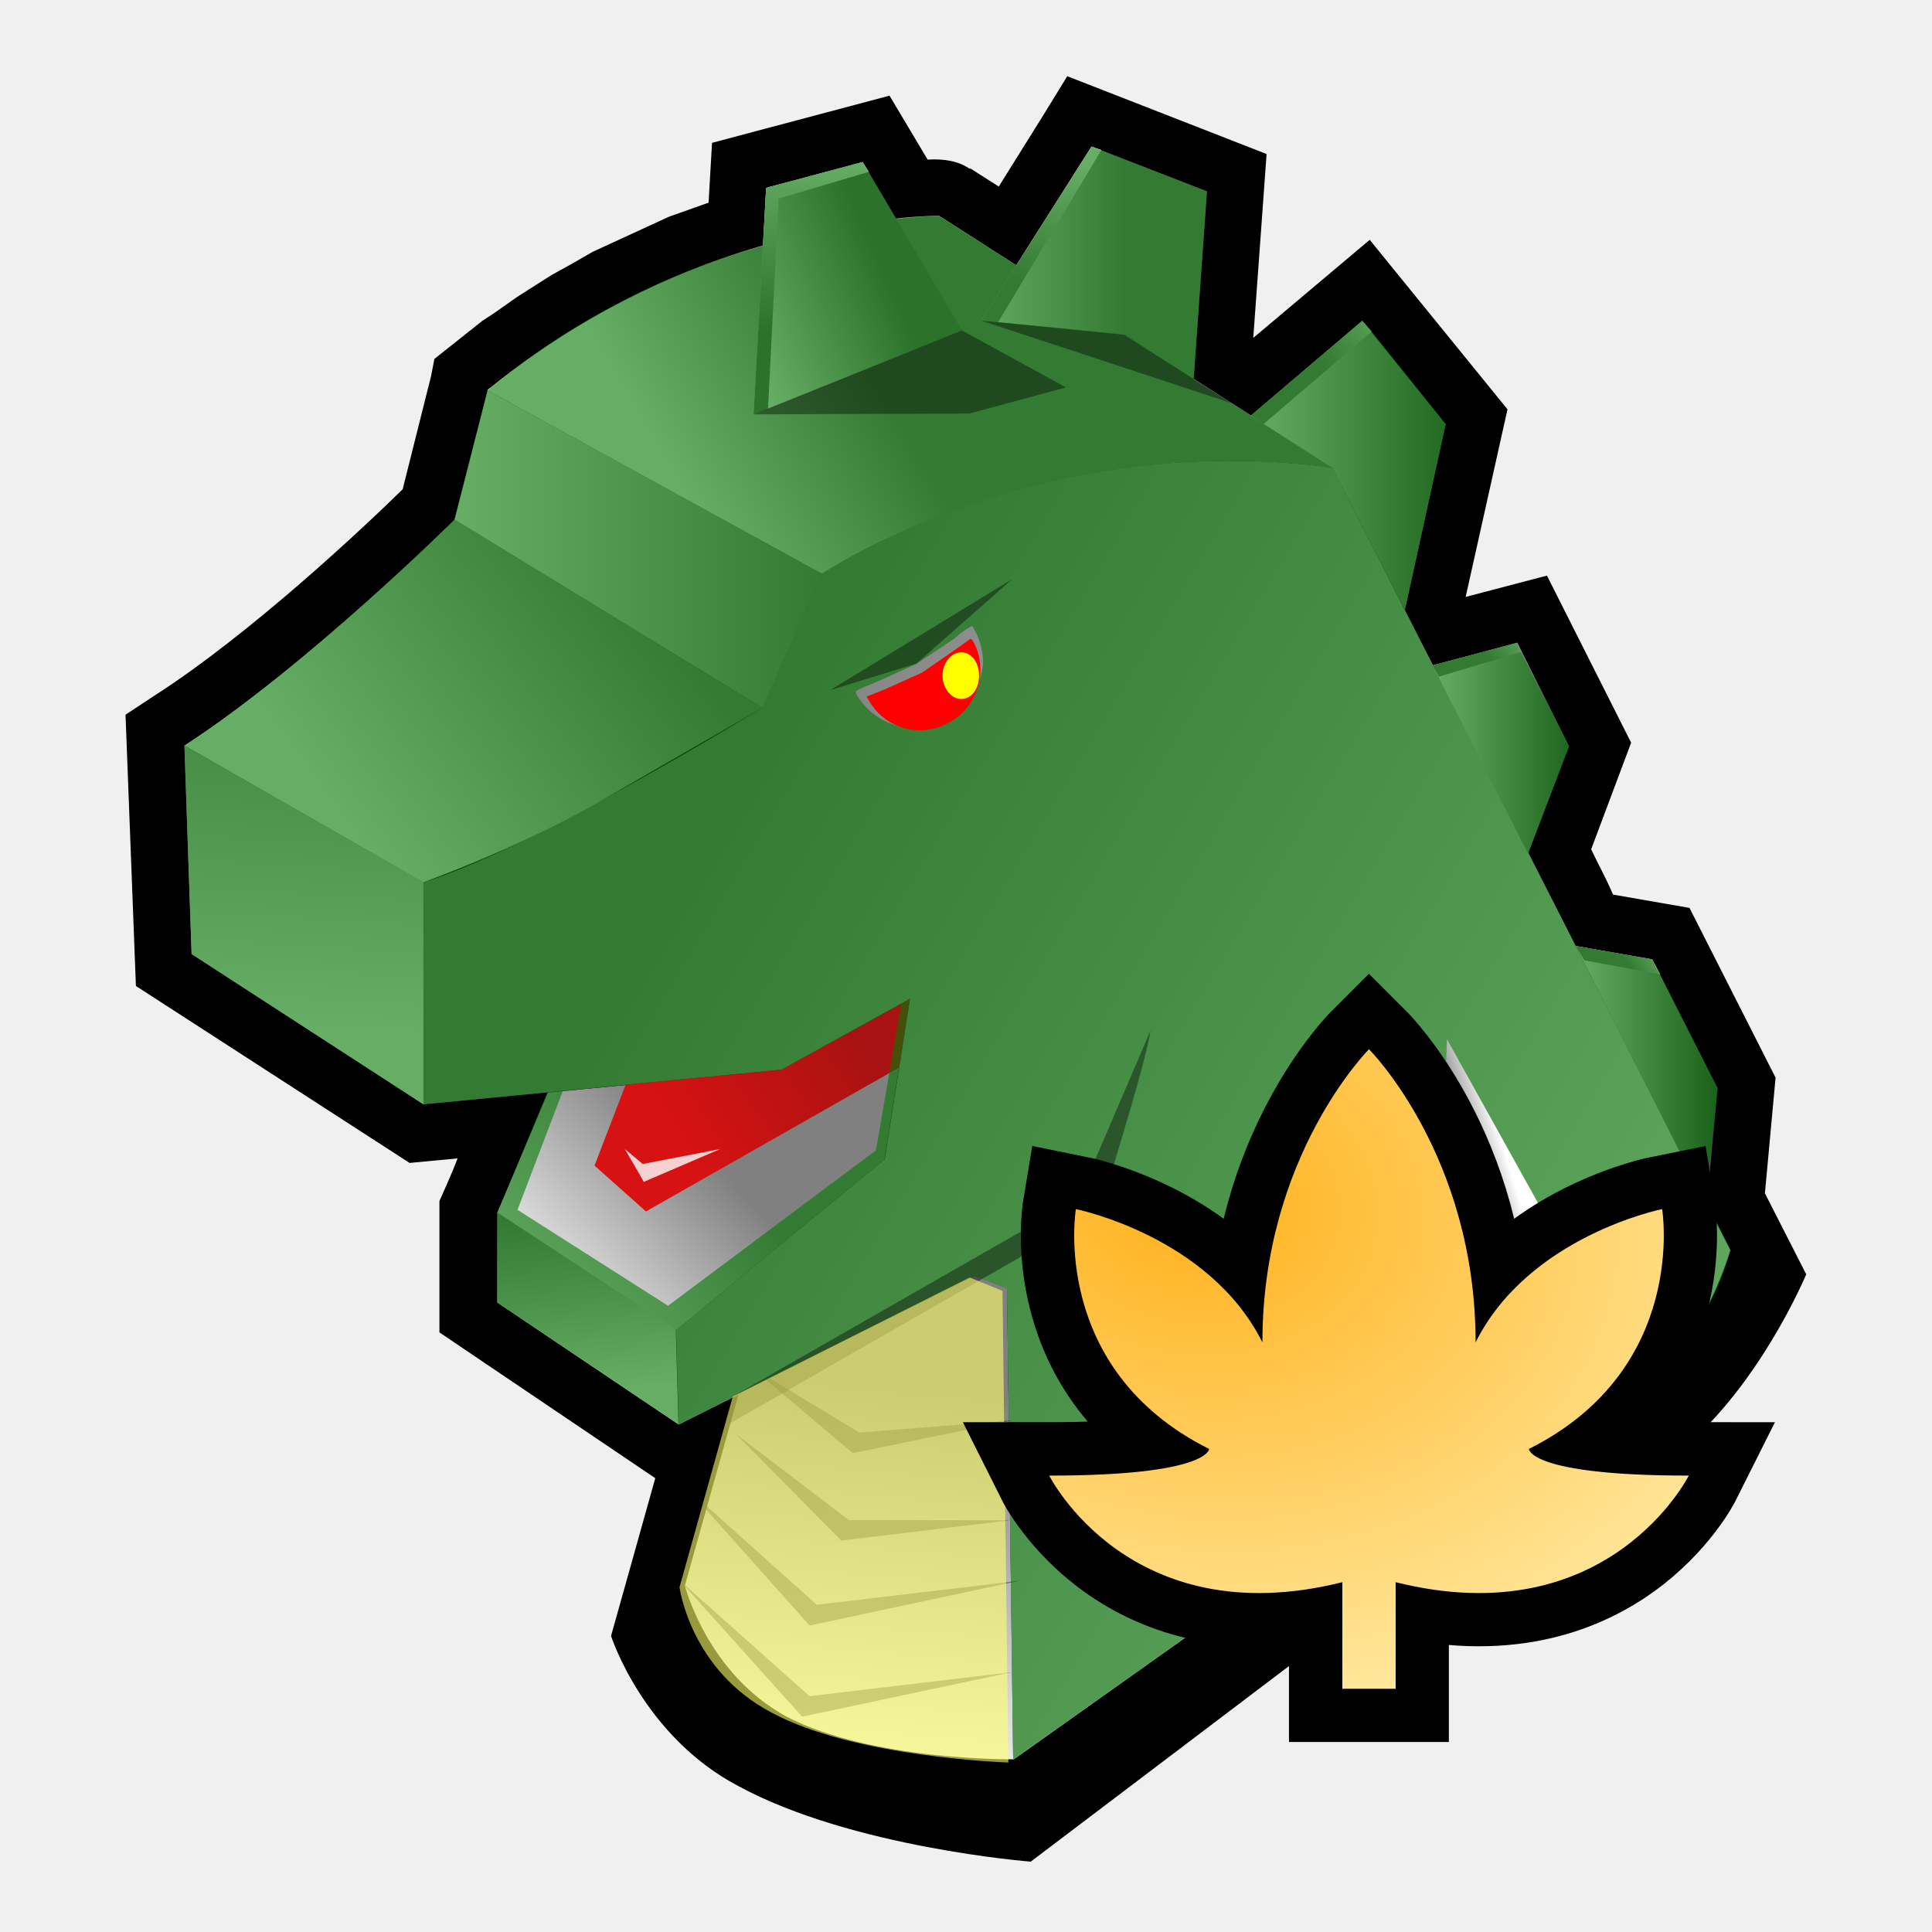
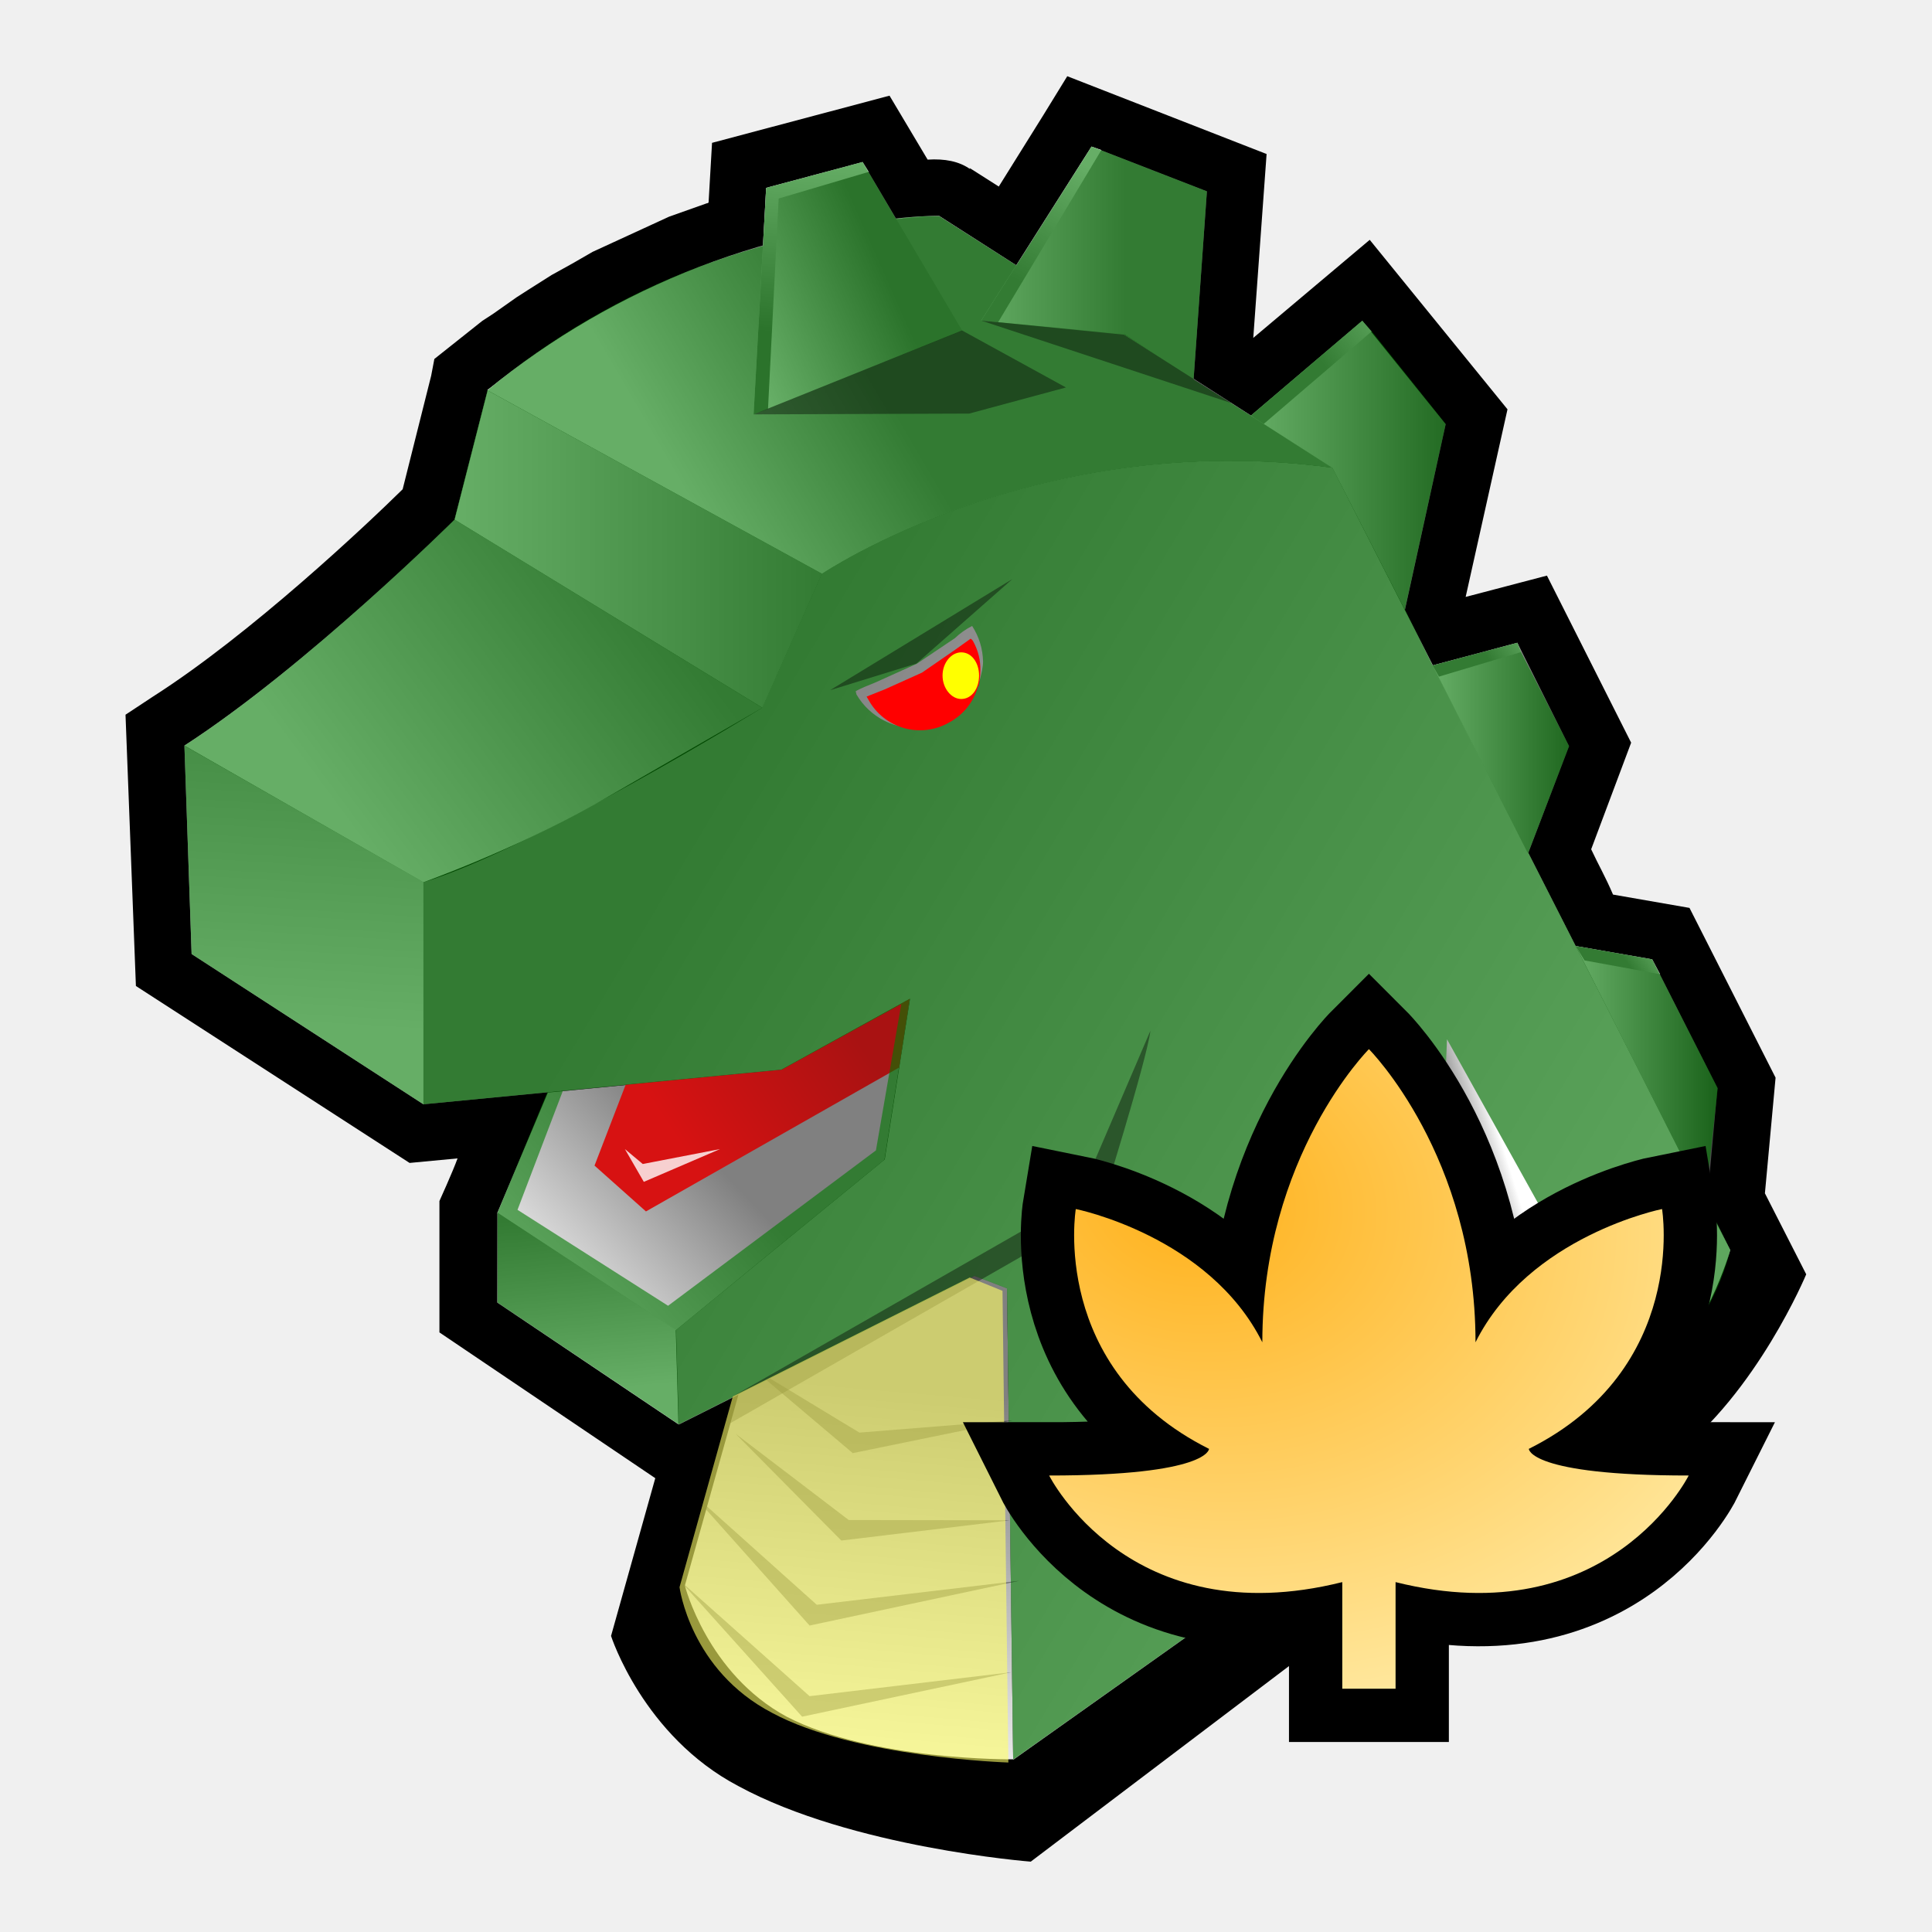
<svg xmlns="http://www.w3.org/2000/svg" xmlns:xlink="http://www.w3.org/1999/xlink" viewBox="0 0 725 725">
+   <defs />
  <linearGradient id="a" gradientUnits="userSpaceOnUse">
    <stop offset="0" stop-color="#fff" />
    <stop offset="1" stop-color="gray" />
  </linearGradient>
  <linearGradient id="b" gradientUnits="userSpaceOnUse">
    <stop offset="0" stop-color="#fff" />
    <stop offset="1" stop-color="#6b6b6b" />
  </linearGradient>
  <linearGradient id="c" x1="245" x2="245" y1="365" y2="365" xlink:href="#a" />
  <linearGradient id="d" x1="680" x2="262" y1="561" y2="311" xlink:href="#a" />
  <linearGradient id="e" x1="183" x2="500" y1="148" y2="148" xlink:href="#a" />
  <linearGradient id="f" x1="267" x2="339" y1="202" y2="160" xlink:href="#a" />
  <linearGradient id="g" x1="127" x2="241" y1="305" y2="221" xlink:href="#a" />
  <linearGradient id="h" x1="171" x2="308" y1="206" y2="206" xlink:href="#a" />
  <linearGradient id="i" x1="112" x2="122" y1="385" y2="220" xlink:href="#a" />
  <linearGradient id="j" x1="275" x2="329" y1="119" y2="95" xlink:href="#b" />
  <linearGradient id="k" x1="364" x2="422" y1="99" y2="99" xlink:href="#a" />
  <linearGradient id="l" x1="469" x2="543" y1="175" y2="175" gradientUnits="userSpaceOnUse">
    <stop offset="0" stop-color="#fff" />
    <stop offset="1" stop-color="#575757" />
  </linearGradient>
  <linearGradient id="m" x1="194" x2="262" y1="495" y2="430" xlink:href="#a" />
  <linearGradient id="n" x1="223" x2="217" y1="522" y2="456" xlink:href="#a" />
  <linearGradient id="o" x1="314" x2="328" y1="685" y2="521" xlink:href="#a" />
  <linearGradient id="p" x1="538" x2="589" y1="281" y2="281" gradientUnits="userSpaceOnUse">
    <stop offset="0" stop-color="#fff" />
    <stop offset="1" stop-color="#4f4f4f" />
  </linearGradient>
  <linearGradient id="q" x1="591" x2="645" y1="404" y2="404" gradientUnits="userSpaceOnUse">
    <stop offset="0" stop-color="#fff" />
    <stop offset="1" stop-color="#404040" />
  </linearGradient>
  <linearGradient id="r" x1="317" x2="253" y1="383" y2="426" gradientUnits="userSpaceOnUse">
    <stop offset="0" stop-color="#a91212" />
    <stop offset="1" stop-color="#d71212" />
  </linearGradient>
  <linearGradient id="s" x1="308" x2="302" y1="59" y2="126" xlink:href="#b" />
  <linearGradient id="t" x1="406" x2="382" y1="61" y2="105" xlink:href="#a" />
  <linearGradient id="u" x1="525" x2="497" y1="117" y2="137" xlink:href="#a" />
  <linearGradient id="v" x1="573" x2="557" y1="234" y2="245" xlink:href="#a" />
  <linearGradient id="w" x1="620" x2="609" y1="351" y2="359" xlink:href="#a" />
  <linearGradient id="x" x1="574" x2="545" y1="462" y2="471" gradientUnits="userSpaceOnUse">
    <stop offset="0" stop-color="#fff" />
    <stop offset="1" />
  </linearGradient>
  <radialGradient id="y" cx="0" cy="0" r="640" gradientTransform="matrix(.0874 -.379 .4747 .1095 445.7 449.7)" gradientUnits="userSpaceOnUse">
    <stop offset="0" stop-color="#ffb11b" />
    <stop offset="1" stop-color="#fff9c7" />
  </radialGradient>
  <path d="M391.4 43.4L374.8 70l-11-7 .3.5c-4.2-3-9.6-4-16-3.6l-14.3-24-66.6 17.7-1.3 22.4c-.3.3-.7.3-.7.3a1761.2 1761.2 0 01-14.1 5l-28.7 13.2a512 512 0 01-15.4 8.7l-9 5.7-4.2 2.7-8.8 6.2-4 2.6-18 14.3-1.2 6.3-10.7 42.6c-13.2 13-57 54.4-93.7 77.8l-10.3 6.8L51 370l102.7 66.4 18-1.7c-1.8 5-6.8 16-6.8 16V500l81 54.7-16.6 59.2s12 37.5 47.7 56.3c42.7 23.2 109.8 28.4 109.8 28.4l169.4-128.3s42-1.4 71.4-23.6c31.7-24 50.2-68.5 50.2-68.5l-15.5-30.4 4-43.4-32.3-63.7-28.7-5c-3-7-5.3-10.8-8.2-17l15-40-31.6-62.7-30.5 8 15.7-70.4L514 90l-43.7 36.8 5-69-74.8-29.2z" />
  <path fill="url(#c)" d="M244.7 365.4l.3-.4z" />
  <path fill="url(#d)" d="M536.2 549.7s50.5-9.5 83.7-32.8c20-14.5 29.4-47.8 29.4-47.8L500 175.5c-110.6-15-191.6 39.8-191.6 39.8L286 265.6s-86.3 53.2-127.2 65.5v83.3l134.5-13 48.2-26.6-9.5 60.3-78.3 64 1 35.5 111-55.7 12.2 4.7 2.3 176.8z" />
  <path fill="url(#e)" d="M308.4 215.3s81-54.8 191.6-39.8L352.4 81s-80.4-1.8-169.5 65.4z" />
  <path fill="url(#f)" d="M308.4 215.3s81-54.8 191.6-39.8L352.4 81a291 291 0 00-169.5 65.4z" />
  <path fill="url(#g)" d="M69.2 279.8l89.6 51.3s33-11.7 64.3-29.2l63-36.3L170.6 195s-55.4 55-101.4 84.8z" />
  <path fill="url(#h)" d="M183 146.5l125.5 68.8-22.4 50.3L170.6 195z" />
  <path fill="url(#i)" d="M69.2 279.8l2.7 78.2 87 56.4V331z" />
  <path fill="url(#j)" d="M282.8 155.5l78.3-31.4-37.4-63.3-36.2 9.7z" />
  <path fill="url(#k)" d="M368.2 120.3L409.6 55l43.3 16.8-5 70.6-26-17z" />
  <path fill="url(#l)" d="M469.4 156l41.8-35.6 31.3 38.8-15.3 69.7-27.2-53.3z" />
  <path fill="url(#m)" d="M205.6 410l-19 45.2 67 44 78.3-64 9.5-60.3-48.2 26.6z" />
  <path fill="url(#n)" d="M186.6 488.8V455l67 44 1 35.5z" />
  <path fill="url(#o)" d="M277.2 523L257 595s8.3 33 38.2 49.2c32 16.6 85 16 85 16l-2.3-176.8-12.2-4.7z" />
  <path fill="url(#p)" d="M537.6 249.7l31.8-8.5 19.4 38.8-15.4 40.3z" />
  <path fill="url(#q)" d="M620 360l-28.7-5 49.2 97.3 4-44z" />
  <path fill="url(#r)" d="M234.8 407l-11.7 30.4 19.3 17.2 95-54 4-25.8-48.2 26.6z" />
  <path fill="url(#s)" d="M282.8 155.5l4.7-85 36.2-9.7 2.3 3.7-33.8 10-4 79z" />
  <path fill="url(#t)" d="M368.2 120.3l6.3.7 38.8-64.7-3.7-1.3z" />
  <path fill="url(#u)" d="M469.4 156l41.8-35.6 3.5 4-40.5 34.7z" />
  <path fill="url(#v)" d="M537.6 249.7l31.8-8.5 1.4 3.5-30.8 9.2z" />
  <path fill="url(#w)" d="M591.3 355l28.7 5 3 5.6-28.4-5.2z" />
  <path fill="#007900" fill-opacity=".6" d="M640 450.2l4.6-41.8L620 360l-28.7-5-17.8-35 15.3-40-18-35.3-1.4-3.5-31.8 8.5-10.4-21 15.3-69.6-27.8-34.8-3.5-4-41.8 35.6 1.5 1-23-14.5 5-70.6L409.6 55l-28.2 44.6-29-18.5s-6-.3-16.2 1l-12.5-21.3-36.2 9.7-1.2 21.8a277.2 277.2 0 00-103.4 54.2L170.5 195s-55.3 55-101.3 84.8l2.7 78.2 87 56.4 46.5-4.5-18.7 45.2v33.7l68 45.7 111-55.7 12.2 4.7 2.3 176.8 156-110.6s50.3-9 78.8-29.6a91.9 91.9 0 0034.3-51zm-311.3-18.5l-78 58.3-56.5-36 17-44.6 82.2-8 44.8-24.6zm39-176.7a25.4 25.4 0 01-46.3 5.6l-.3-1.2c1.6-1 4.7-2.2 7.4-3.3l15.5-7 14.3-9.6a26.8 26.8 0 016.5-4.6 25.4 25.4 0 014.1 13.4c0 2-.6 4.4-1.2 6.8z" />
  <path fill="red" d="M367 257.6a22 22 0 01-10.8 13.5 22 22 0 01-30.3-8.5l-.7-1.2 6.8-2.7 14-6.3 12.6-8.7 5.6-4c.6.2 1 1 1 1a21.4 21.4 0 012.7 10.8 28.4 28.4 0 01-.7 6.1z" />
  <g fill-opacity=".4">
    <path d="M275 524l129.7-74.2 27-63c-1.3 11-19.2 68-19.2 68l-142.7 81.7zm7.8-368.5L361 124l39 21.4-36.3 9.8zm85.4-35.2l94 31-40.4-25.7z" />
    <path d="M287.5 517.8l1.5-.5 33.5 20.3L380 533l-60 12.3zM276 538l42.5 32.4 60.5.1-63.3 7.6zm-17.5 21.2l48 43 76-9-78.7 16.8zm-3.3 34l48.6 43.3 75.8-9-78.6 16.7z" />
  </g>
  <path fill="url(#x)" d="M543 390l76.8 138.2-83.4 21.8z" />
  <path fill-opacity=".4" d="M311.5 259l32.4-10 36-31.7z" />
  <path fill="#ff0" d="M353.7 253.5c0-4.8 3.3-8.7 7-8.7 4 0 6.7 4 6.7 8.7 0 5-2.8 8.8-6.7 8.8-3.7 0-7-4-7-8.8z" />
  <path fill="#fff" fill-opacity=".8" d="M241.6 443.5l28.6-12.3-29 5.6-6.7-5.6z" />
  <path fill="#ff6" fill-opacity=".6" d="M275 524l-20 71.6s4 31.2 34.8 47.2c31.2 16.8 88.6 18.6 88.6 18.6l-2.2-177-12.3-5z" />
  <use fill="none" stroke="#000" stroke-width="40" xlink:href="#Z" />
-   <use x=".03" y=".03" fill="url(#y)" xlink:href="#Z" />
+   <use fill="url(#y)" xlink:href="#Z" />
  <defs>
    <path id="Z" d="M513.7 393.7s-40 40-40 110c-20-40-70-50-70-50s-10 60 50 90c0 0 0 10-60 10 0 0 30 60 110 40v40h20v-40c80 20 110-40 110-40-60 0-60-10-60-10 60-30 50-90 50-90s-50 10-70 50c0-70-40-110-40-110z" />
  </defs>
</svg>
